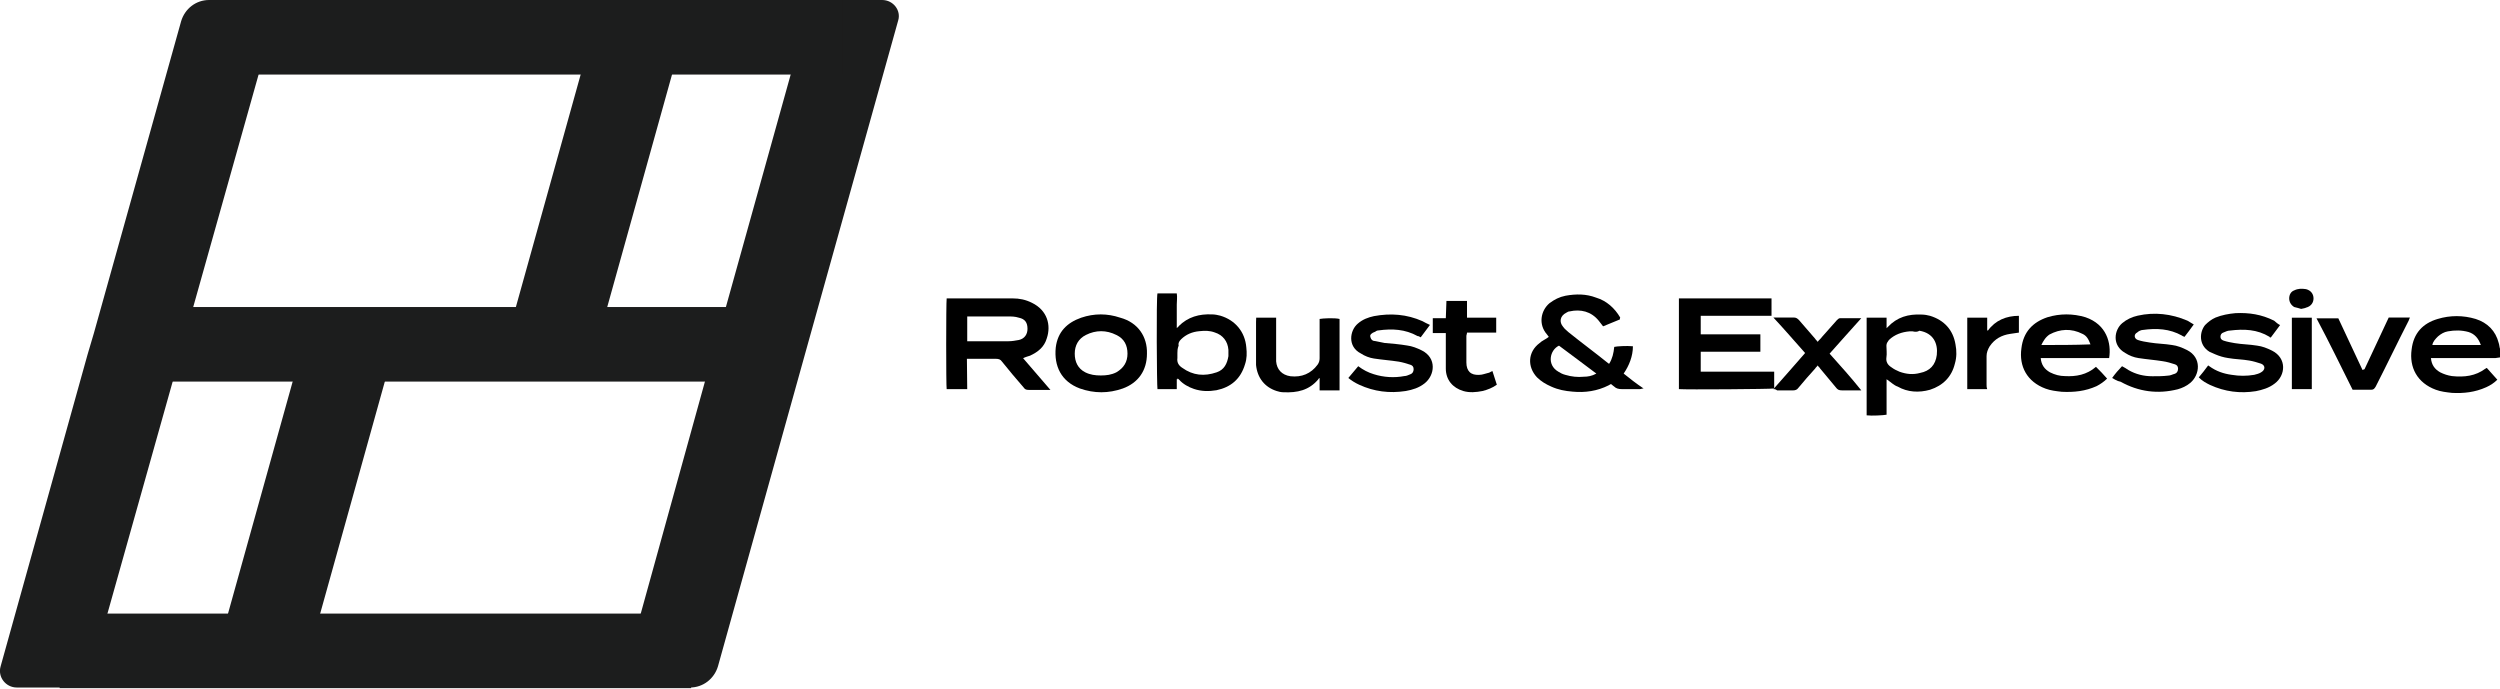
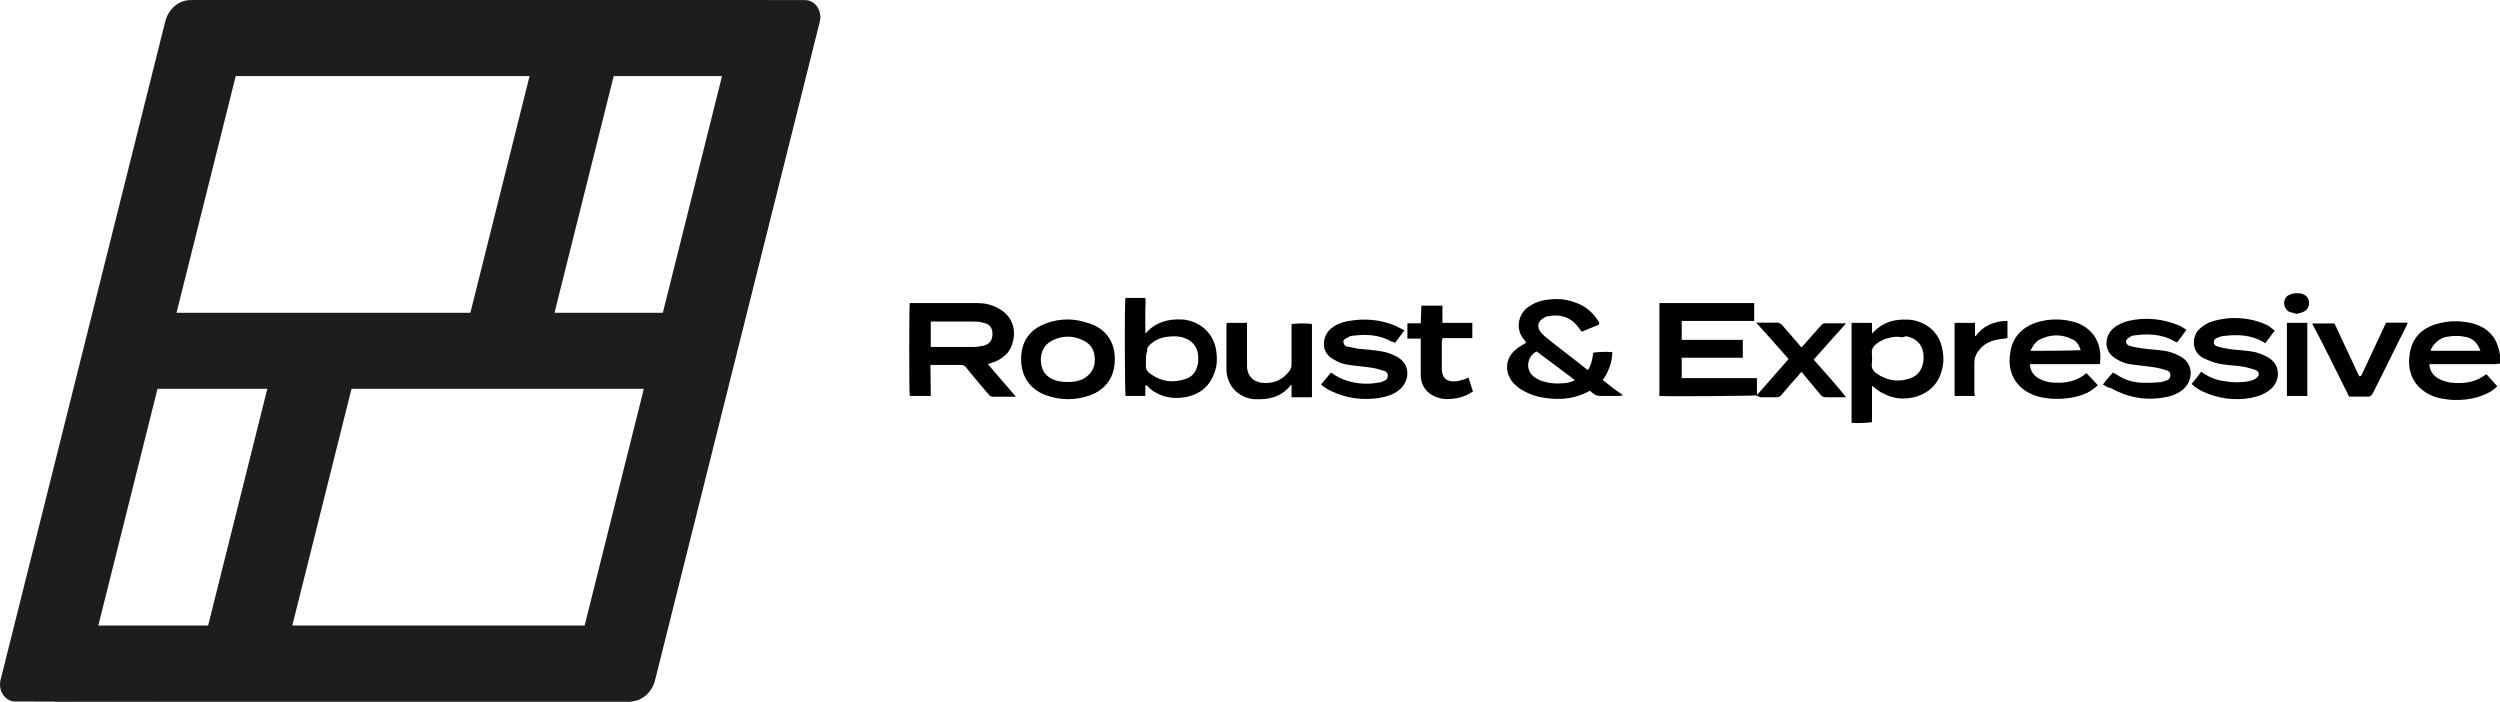
- <svg xmlns="http://www.w3.org/2000/svg" version="1.1" id="レイヤー_1" x="0px" y="0px" viewBox="0 0 1592.7 438.4" style="enable-background:new 0 0 1592.7 438.4;" xml:space="preserve">
-   <style type="text/css">
- 	.st0{fill:#1C1D1D;}
- </style>
-   <g id="a">
- </g>
+ <svg xmlns="http://www.w3.org/2000/svg" id="_イヤー_1" viewBox="0 0 1555.7 436.59">
+   <defs>
+     <style>.cls-1{fill:#1c1d1d;}</style>
+   </defs>
  <g id="b">
    <g id="c">
      <g>
-         <path d="M1592.7,227.7c-0.8,0-2,0.4-2.8,0.4c-12.7,0-25.7,0-38.4,0h-2.8c0.4,4.4,2.4,7.1,5.9,9.1c2.4,1.2,4.8,2,7.5,2.4     c7.9,0.8,15,0,21.4-4.8c0.4,0,0.4-0.4,0.8-0.4l6.7,7.5c-2,2-4.4,3.6-7.1,4.8c-7.1,3.2-14.3,4-21.8,3.6c-3.6-0.4-7.1-0.8-10.3-2     c-11.9-4.4-17-14.3-15.4-25.7c1.2-10.3,7.1-16.6,16.6-19.4c7.9-2.4,16.2-2.4,24.2,0c7.5,2.4,12.7,7.5,14.7,15.4     c0.4,1.2,0.4,2.4,0.8,3.6L1592.7,227.7L1592.7,227.7z M1580.5,219.8c-1.6-4.4-4-7.1-7.9-8.3c-4.4-1.2-8.7-1.2-13.1-0.4     c-2.4,0.4-4.4,1.6-6.3,3.2c-1.6,1.6-3.2,3.2-3.6,5.5L1580.5,219.8L1580.5,219.8z" />
-         <path d="M616.2,247.9h-13.1c-0.4-1.6-0.4-55,0-57.8c0.4,0,0.8,0,1.2,0c13.5,0,27.3,0,40.8,0c4.4,0,8.3,0.8,12.3,2.8     c9.9,4.8,12.3,14.3,9.5,22.6c-1.6,5.5-5.5,8.7-10.7,11.1c-1.2,0.4-2.8,0.8-4.4,1.6c5.9,6.7,11.5,13.5,17.4,20.2     c-1.2,0-1.6,0-2.4,0c-4,0-7.9,0-11.5,0c-1.6,0-2.4-0.4-3.2-1.6c-4.8-5.5-9.5-11.1-13.9-16.6c-0.8-1.2-2-1.6-3.6-1.6     c-5.5,0-11.1,0-16.2,0h-2.4L616.2,247.9L616.2,247.9z M616.2,217.4c0.8,0,1.2,0,1.6,0c8.3,0,16.2,0,24.6,0c2.4,0,4.4-0.4,6.7-0.8     c3.6-0.8,5.5-3.6,5.5-7.1c0-4-1.6-6.3-5.5-7.1c-2.4-0.8-4.8-0.8-7.1-0.8c-7.9,0-15.4,0-23.4,0h-2.4L616.2,217.4L616.2,217.4z" />
-         <path d="M1069.6,247.9v-57.8h59v11.1c-2.8,0-5.9,0-8.7,0c-3.2,0-6.3,0-9.1,0h-27.3V213h38v11.1c-3.2,0-6.3,0-9.5,0     c-3.2,0-6.3,0-9.5,0h-19v12.7c7.9,0,15.4,0,23.4,0c7.5,0,15.4,0,23.4,0v10.7C1127.4,247.9,1074.4,248.3,1069.6,247.9     L1069.6,247.9z" />
-         <path d="M1032,203.5l-10.7,4.4c-0.8-1.2-2-2.4-2.8-3.6c-4.8-5.9-11.5-7.5-18.6-5.9c-0.8,0-1.2,0.4-2,0.8c-4,2-4.8,5.9-2,9.1     c0.8,1.2,2,2,3.2,3.2c8.3,6.7,17,13.1,25.3,19.8c0,0,0.4,0.4,0.8,0.4c2-3.2,2.8-6.7,3.2-10.7c1.6-0.4,7.9-0.8,11.9-0.4     c0,6.3-2.4,12.3-5.9,17.4c4,3.2,7.9,6.3,12.7,9.5c-1.2,0-1.6,0.4-2.4,0.4c-4,0-7.5,0-11.5,0c-2,0-3.6-0.4-4.8-1.6     c-0.4-0.4-1.2-0.8-2-1.6c-0.4,0-0.8,0.4-1.6,0.8c-7.1,3.6-15,4.8-23,4c-4.8-0.4-9.1-1.2-13.5-3.2c-3.6-1.6-6.3-3.2-9.1-5.9     c-6.3-6.7-5.9-16.2,1.6-21.8c1.6-1.6,4-2.4,5.9-4c-0.4-0.4-0.8-1.2-1.2-1.6c-5.5-6.3-4-15,1.6-19.8c3.2-2.4,6.3-4,10.3-4.8     c6.7-1.2,13.1-1.2,19.4,1.2c6.7,2,11.9,6.7,15.4,12.7C1032,202.8,1032,202.8,1032,203.5z M1017,238c-7.9-5.9-15.8-11.9-23.8-17.8     c-5.9,2.8-7.9,12.3-0.4,16.6c1.2,0.8,2.8,1.6,4.4,2c4,1.2,7.9,1.6,11.9,1.2C1011.4,240,1014.2,239.6,1017,238L1017,238z" />
-         <path d="M1201.9,241.6v22.6c-2,0.4-9.5,0.8-12.7,0.4v-62.2h12.7v6.7c0.4-0.4,0.8-0.8,0.8-0.8c5.9-6.3,13.1-8.3,21.4-7.9     c2,0,4,0.4,5.5,0.8c9.1,2.8,14.7,9.1,16.2,18.2c0.8,4,0.8,8.3-0.4,12.3c-2,8.3-7.5,13.9-15.8,16.6c-7.1,2-14.3,1.6-20.6-2     C1206.6,245.5,1204.7,243.5,1201.9,241.6L1201.9,241.6z M1218.5,211.1L1218.5,211.1c-0.8,0-1.6,0-2,0c-4.8,0.4-9.5,2-13.1,5.5     c-0.8,1.2-1.6,2-1.6,3.6c0,2.4,0.4,5.1,0,7.5c-0.4,2.8,0.8,4.8,3.2,6.3c1.6,1.2,3.2,2,5.1,2.8c4.4,1.6,8.7,2,13.1,0.8     c6.3-1.2,9.9-5.1,10.7-11.5c0.8-7.1-2-13.9-11.1-15.4C1221.7,211.5,1220.1,211.5,1218.5,211.1z" />
-         <path d="M749.7,241.6v6.3h-12.3c-0.4-1.6-0.8-58.2,0-61h12.3c0.4,2.4,0,4.8,0,7.1c0,2.4,0,5.1,0,7.5v7.5c0.8-0.8,1.2-0.8,1.2-1.2     c5.9-5.9,13.1-7.9,21.4-7.5c1.6,0,3.6,0.4,5.1,0.8c9.5,2.8,15.8,10.3,16.6,20.2c0.4,3.6,0.4,7.1-0.8,10.7     c-2.8,9.5-9.1,14.7-18.2,16.6c-4.8,0.8-9.5,0.8-14.3-0.8c-3.6-1.2-7.1-3.2-9.5-5.9c-0.4-0.4-0.8-0.8-1.2-0.8     C750.5,241.6,750.5,241.6,749.7,241.6L749.7,241.6z M750.1,224.9c0,1.2,0,2.4,0,3.2c-0.4,2.8,0.8,4.8,3.2,6.3     c6.7,4.8,13.9,5.5,21.8,2.8c4.8-1.6,6.7-5.5,7.5-10.3c0-1.2,0-2.4,0-4c-0.4-5.5-3.6-9.5-8.7-11.1c-3.2-1.2-6.3-1.2-9.9-0.8     c-4.4,0.4-8.3,2-11.5,5.1c-1.2,1.2-2,2.4-1.6,4C750.1,222.2,750.1,223.7,750.1,224.9L750.1,224.9z" />
-         <path d="M1343.7,228.1h-43.6c0.4,4.4,2.4,7.1,5.9,9.1c3.2,1.6,6.3,2.4,9.5,2.4c7.1,0.4,13.9-0.8,19.8-5.9     c2.4,2.4,4.8,4.8,7.1,7.5c-2,2-4.4,3.6-6.7,4.8c-7.1,3.2-14.3,4-22.2,3.6c-3.6-0.4-7.1-0.8-10.3-2c-11.9-4.4-17-14.3-15.4-25.7     c1.2-10.3,7.1-16.6,16.6-19.8c7.9-2.4,16.2-2.4,24.2,0C1342.1,206.7,1345.2,218.6,1343.7,228.1L1343.7,228.1z M1300.5,219.8     c10.7,0,21,0,31.3-0.4c-1.2-3.2-2.4-5.5-5.1-6.7c-7.1-3.6-14.3-3.2-21,0.4c-1.2,0.8-2.4,2-3.2,3.2     C1301.7,217.4,1301.3,218.2,1300.5,219.8z" />
-         <path d="M730.7,225.3c0,10.7-5.5,18.6-15.4,22.2c-9.1,3.2-18.2,3.2-27.3,0c-11.9-4.4-16.6-14.3-15.4-26.1     c1.2-9.9,7.1-15.8,16.2-19c8.3-2.8,16.6-2.8,24.9,0C725.1,205.5,731,214.6,730.7,225.3L730.7,225.3z M701.3,239.2     c3.6,0,6.7-0.4,9.9-2c4.8-2.8,7.1-6.7,7.1-11.9s-2-9.5-7.1-11.9c-6.3-3.2-13.1-3.2-19.4,0c-4.8,2.4-7.1,6.7-7.1,11.9     s2,9.5,6.7,11.9C694.6,238.8,697.8,239.2,701.3,239.2L701.3,239.2z" />
-         <path d="M1345.6,240.8c2-2.8,4-5.1,6.3-7.5c1.6,0.8,2.8,1.6,4,2.4c4.8,2.8,9.9,4,15.4,4c3.2,0,6.7,0,9.9-0.4     c1.6,0,2.8-0.8,4.4-1.2c1.2-0.4,2-1.6,2-3.2c0-1.6-0.8-2.4-2-2.8c-2.4-0.8-5.1-1.6-7.9-2c-5.1-0.8-10.3-1.2-15.4-2     c-2.8-0.4-5.9-1.6-8.3-3.2c-8.7-4.8-7.1-14.7-2-19c2.8-2.4,6.3-4,9.9-4.8c10.7-2.4,21.4-1.2,31.7,3.2c1.2,0.8,2.8,1.6,4,2.4     c-2,2.8-4,5.5-5.9,7.9c-0.8-0.4-1.2-0.4-1.6-0.8c-7.9-4.4-16.2-4.8-24.9-3.6c-1.2,0-2.8,0.8-3.6,1.6c-2.4,1.2-2,4,0.4,4.8     c2.4,0.8,4.8,1.2,7.5,1.6c4.8,0.8,9.5,0.8,14.3,1.6c3.2,0.4,6.3,1.6,9.5,3.2c9.5,4.8,8.3,15.8,2,21c-2.4,2-5.1,3.2-7.9,4     c-12.7,3.2-24.9,1.6-36.4-4.8C1348.4,242.7,1347.2,241.6,1345.6,240.8L1345.6,240.8z" />
-         <path d="M859,240.8l6.3-7.5c3.2,2.4,6.3,4,9.9,5.1c6.3,2,13.1,2.4,19.4,1.2c1.6,0,2.8-0.8,4-1.2c1.2-0.4,2-1.6,2-3.2     c0-1.6-0.8-2.4-2-2.8c-2.4-0.8-5.1-1.6-7.5-2c-5.1-0.8-10.7-1.2-15.8-2c-2.8-0.4-5.9-1.6-8.3-3.2c-8.7-4.4-7.1-14.7-2-19     c3.2-2.8,6.7-4,10.3-4.8c10.7-2,21-1.2,30.9,3.2c1.6,0.8,2.8,1.6,4.8,2.4l-5.9,7.9c-0.8-0.4-1.2-0.8-2-0.8     c-7.9-4.4-16.2-4.8-24.9-3.6c-0.8,0-1.6,0.4-2,0.8c-2.4,0.8-3.6,2-3.2,3.2c0.4,2,1.6,2.8,3.2,2.8c2,0.4,4,0.8,5.9,1.2     c4.8,0.4,9.5,0.8,14.3,1.6c3.2,0.4,6.3,1.6,9.5,3.2c9.5,4.8,8.3,15.8,1.6,21c-3.6,2.8-7.5,4-11.9,4.8c-10.3,1.6-20.2,0.4-29.7-4     C863.3,243.9,860.9,242.4,859,240.8L859,240.8z" />
-         <path d="M1452.6,207.1l-5.9,7.9c-0.4,0-0.8,0-0.8-0.4c-7.9-4.8-16.2-5.1-25.3-4c-1.6,0-2.8,0.8-4,1.2c-1.2,0.4-2,1.2-2,2.8     c0,1.2,0.8,2,2,2.4c2.4,0.8,4.8,1.2,7.1,1.6c4.8,0.8,9.5,0.8,14.3,1.6c3.2,0.4,6.3,1.6,9.5,3.2c9.5,4.8,8.7,15.8,1.6,21     c-3.6,2.8-7.9,4-11.9,4.8c-9.9,1.6-19.8,0.4-29.3-4c-2.4-1.2-4.8-2.4-7.1-4.8c2-2.4,4-4.8,5.9-7.5c0.4,0,0.4,0,0.8,0.4     c4.4,3.2,9.1,4.8,14.3,5.5c4.8,0.8,9.5,0.8,14.3,0c1.6-0.4,3.2-0.8,4.4-1.6c2.8-1.6,2.8-4.4,0-5.5c-2.4-0.8-5.1-1.6-7.5-2     c-4.4-0.8-9.1-0.8-13.5-1.6c-2.8-0.4-5.5-1.2-8.3-2.4c-1.2-0.4-2.4-1.2-3.6-1.6c-7.1-4.4-6.3-12.7-2.8-17c2-2,4-3.6,6.7-4.8     c4-1.6,8.3-2.4,12.7-2.8c8.7-0.4,16.6,0.8,24.6,4.8C1450.2,205.5,1451,206.3,1452.6,207.1L1452.6,207.1z" />
-         <path d="M800.3,202.4H813v2.8c0,7.1,0,14.3,0,21.4c0,1.2,0,2.4,0,3.6c0.4,5.1,3.6,8.7,9.1,9.5c7.1,0.8,13.1-1.6,17.4-7.5     c0.8-1.2,1.2-2.4,1.2-4c0-7.5,0-15,0-22.6v-2.4c2-0.4,9.5-0.8,12.7,0v45.5h-12.7v-7.9c-0.4,0.4-0.8,0.4-0.8,0.8     c-5.9,7.1-13.5,8.7-22.2,8.3c-1.6,0-3.2-0.4-4.4-0.8c-7.5-2.4-12.3-8.3-13.1-16.6c0-1.2,0-2.4,0-4c0-7.9,0-15.4,0-23.4     L800.3,202.4L800.3,202.4z" />
-         <path d="M1129.8,247.9c7.1-7.9,13.5-15.4,20.2-23c-6.7-7.5-13.1-15-20.2-22.6c0.8,0,1.6,0,2,0c3.6,0,7.1,0,11.1,0     c1.2,0,2,0.4,3.2,1.6c3.6,4,6.7,7.9,10.3,11.9c0.4,0.8,1.2,1.2,1.6,2c0.8-1.2,2-2,2.8-3.2c3.2-3.6,6.3-7.1,9.5-10.7     c0.4-0.4,1.2-1.2,2-1.2c4.4,0,8.3,0,13.5,0c-6.7,7.5-13.5,15-20.2,22.6c6.7,7.5,13.5,15,20.2,23.4c-1.2,0-2,0-2.4,0     c-3.2,0-6.7,0-9.9,0c-2,0-2.8-0.4-4-2c-3.2-4-6.7-7.9-9.9-11.9c-0.4-0.8-1.2-1.2-1.6-2c-0.4,0.8-1.2,1.2-1.6,2     c-3.6,4-7.1,7.9-10.7,12.3c-0.8,1.2-2,1.6-3.2,1.6c-3.6,0-6.7,0-10.3,0C1131,247.9,1130.6,247.9,1129.8,247.9L1129.8,247.9z" />
-         <path d="M921.5,191.7h13.1v10.7h18.6v9.5h-18.6c0,0.8-0.4,1.6-0.4,2c0,5.5,0,11.1,0,17c0,5.5,2.8,8.3,8.3,7.9     c2,0,3.6-0.8,5.5-1.2c0.8,0,1.6-0.8,2.8-1.2l2.8,8.7c-2.8,2-5.9,3.2-9.1,4c-4,0.8-8.3,1.2-12.3,0c-6.7-2-11.1-7.1-11.1-14.3     c0-6.7,0-13.5,0-19.8v-2.8h-8.3v-9.5h8.3L921.5,191.7L921.5,191.7z" />
-         <path d="M1506.4,235.2c5.1-11.1,10.3-21.8,15.4-32.9h13.5c-0.4,0.8-0.4,1.2-0.8,2c-7.1,13.9-13.9,28.1-21,42     c-0.8,1.2-1.2,2-2.8,2c-4,0-7.9,0-11.9,0c-7.5-15-15-30.5-23-45.5h13.9c5.1,11.1,10.3,21.8,15.4,32.9L1506.4,235.2L1506.4,235.2z     " />
-         <path d="M1266,247.9h-12.7v-45.5h12.7v7.9l0.4,0.4c4.8-6.7,11.9-9.5,19.8-9.5v10.7c-2,0.4-3.6,0.4-5.5,0.8     c-5.5,0.8-9.9,3.2-13.1,7.9c-1.2,2-2,4-2,6.3c0,5.9,0,12.3,0,18.2C1265.6,245.9,1265.6,246.7,1266,247.9L1266,247.9z" />
-         <path d="M1460.1,202.4h12.7v45.5h-12.7V202.4z" />
-         <path d="M1466,196.8c-1.2-0.4-2.8-0.8-4.4-1.2c-2-1.2-3.2-3.2-3.2-5.5c0-2.4,1.2-4.4,3.2-5.1c2.4-1.2,4.8-1.2,7.5-0.8     c3.2,0.8,4.8,3.2,4.8,5.9s-1.6,5.1-4.8,5.9C1468.4,196.4,1467.6,196.4,1466,196.8L1466,196.8z" />
-         <path class="st0" d="M562,0c-30.9,0-95.4,0-126.7,0l0,0c-93.5,0.4-209.1,0-302.1,0c-8.3,0-15.4,5.5-17.8,13.5L59.8,212.3l-4,13.5     L0.4,424.5c-2,6.7,3.2,13.5,10.3,13.5c24.9,0,78,0,103.4,0l0,0c97.4,0,229.3,0,325.5,0c8.3,0,15.4-5.5,17.8-13.5     c28.5-102.6,86.3-309.3,114.8-411.4l0,0C574.2,6.7,569.1,0,562,0z M174.3,13.5h39.6l0,0h165.5L324,212.3h-70.1l0,0H118.4     L174.3,13.5z M114.9,225.7h76.4l-55.4,198.8H59L114.9,225.7z M398.8,424.9H264.2l0,0h-69.7l55.4-198.8c44,0,158.8,0,203.9,0     L398.8,424.9z M457.8,212.3h-75.6l55.4-198.8h75.6L457.8,212.3z" />
-         <rect x="85.2" y="195.6" class="st0" width="402.3" height="47.5" />
-         <rect x="134.7" class="st0" width="402.3" height="47.5" />
-         <rect x="38" y="390.9" class="st0" width="402.3" height="47.5" />
+         <path d="M1555.7,226.2c-.8,0-2,.4-2.8,.4h-41.2c.4,4.4,2.4,7.1,5.9,9.1,2.4,1.2,4.8,2,7.5,2.4,7.9,.8,15,0,21.4-4.8,.4,0,.4-.4,.8-.4l6.7,7.5c-2,2-4.4,3.6-7.1,4.8-7.1,3.2-14.3,4-21.8,3.6-3.6-.4-7.1-.8-10.3-2-11.9-4.4-17-14.3-15.4-25.7,1.2-10.3,7.1-16.6,16.6-19.4,7.9-2.4,16.2-2.4,24.2,0,7.5,2.4,12.7,7.5,14.7,15.4,.4,1.2,.4,2.4,.8,3.6v5.5h0Zm-12.2-7.9c-1.6-4.4-4-7.1-7.9-8.3-4.4-1.2-8.7-1.2-13.1-.4-2.4,.4-4.4,1.6-6.3,3.2-1.6,1.6-3.2,3.2-3.6,5.5h30.9Z" />
+         <path d="M579.2,246.4h-13.1c-.4-1.6-.4-55,0-57.8h42c4.4,0,8.3,.8,12.3,2.8,9.9,4.8,12.3,14.3,9.5,22.6-1.6,5.5-5.5,8.7-10.7,11.1-1.2,.4-2.8,.8-4.4,1.6,5.9,6.7,11.5,13.5,17.4,20.2h-13.9c-1.6,0-2.4-.4-3.2-1.6-4.8-5.5-9.5-11.1-13.9-16.6-.8-1.2-2-1.6-3.6-1.6h-18.6l.2,19.3h0Zm0-30.5h26.2c2.4,0,4.4-.4,6.7-.8,3.6-.8,5.5-3.6,5.5-7.1,0-4-1.6-6.3-5.5-7.1-2.4-.8-4.8-.8-7.1-.8h-25.8v15.8h0Z" />
+         <path d="M1032.6,246.4v-57.8h59v11.1h-45.1v11.8h38v11.1h-38v12.7h46.8v10.7c-2.9,.4-55.9,.8-60.7,.4h0Z" />
+         <path d="M995,202l-10.7,4.4c-.8-1.2-2-2.4-2.8-3.6-4.8-5.9-11.5-7.5-18.6-5.9-.8,0-1.2,.4-2,.8-4,2-4.8,5.9-2,9.1,.8,1.2,2,2,3.2,3.2,8.3,6.7,17,13.1,25.3,19.8,0,0,.4,.4,.8,.4,2-3.2,2.8-6.7,3.2-10.7,1.6-.4,7.9-.8,11.9-.4,0,6.3-2.4,12.3-5.9,17.4,4,3.2,7.9,6.3,12.7,9.5-1.2,0-1.6,.4-2.4,.4h-11.5c-2,0-3.6-.4-4.8-1.6-.4-.4-1.2-.8-2-1.6-.4,0-.8,.4-1.6,.8-7.1,3.6-15,4.8-23,4-4.8-.4-9.1-1.2-13.5-3.2-3.6-1.6-6.3-3.2-9.1-5.9-6.3-6.7-5.9-16.2,1.6-21.8,1.6-1.6,4-2.4,5.9-4-.4-.4-.8-1.2-1.2-1.6-5.5-6.3-4-15,1.6-19.8,3.2-2.4,6.3-4,10.3-4.8,6.7-1.2,13.1-1.2,19.4,1.2,6.7,2,11.9,6.7,15.4,12.7q-.2,.5-.2,1.2Zm-15,34.5c-7.9-5.9-15.8-11.9-23.8-17.8-5.9,2.8-7.9,12.3-.4,16.6,1.2,.8,2.8,1.6,4.4,2,4,1.2,7.9,1.6,11.9,1.2,2.3,0,5.1-.4,7.9-2h0Z" />
+         <path d="M1164.9,240.1v22.6c-2,.4-9.5,.8-12.7,.4v-62.2h12.7v6.7l.8-.8c5.9-6.3,13.1-8.3,21.4-7.9,2,0,4,.4,5.5,.8,9.1,2.8,14.7,9.1,16.2,18.2,.8,4,.8,8.3-.4,12.3-2,8.3-7.5,13.9-15.8,16.6-7.1,2-14.3,1.6-20.6-2-2.4-.8-4.3-2.8-7.1-4.7h0Zm16.6-30.5h-2c-4.8,.4-9.5,2-13.1,5.5-.8,1.2-1.6,2-1.6,3.6,0,2.4,.4,5.1,0,7.5-.4,2.8,.8,4.8,3.2,6.3,1.6,1.2,3.2,2,5.1,2.8,4.4,1.6,8.7,2,13.1,.8,6.3-1.2,9.9-5.1,10.7-11.5,.8-7.1-2-13.9-11.1-15.4-1.1,.8-2.7,.8-4.3,.4Z" />
+         <path d="M712.7,240.1v6.3h-12.3c-.4-1.6-.8-58.2,0-61h12.3c.4,2.4,0,4.8,0,7.1v15c.8-.8,1.2-.8,1.2-1.2,5.9-5.9,13.1-7.9,21.4-7.5,1.6,0,3.6,.4,5.1,.8,9.5,2.8,15.8,10.3,16.6,20.2,.4,3.6,.4,7.1-.8,10.7-2.8,9.5-9.1,14.7-18.2,16.6-4.8,.8-9.5,.8-14.3-.8-3.6-1.2-7.1-3.2-9.5-5.9-.4-.4-.8-.8-1.2-.8q.5,.5-.3,.5h0Zm.4-16.7v3.2c-.4,2.8,.8,4.8,3.2,6.3,6.7,4.8,13.9,5.5,21.8,2.8,4.8-1.6,6.7-5.5,7.5-10.3v-4c-.4-5.5-3.6-9.5-8.7-11.1-3.2-1.2-6.3-1.2-9.9-.8-4.4,.4-8.3,2-11.5,5.1-1.2,1.2-2,2.4-1.6,4-.8,2.1-.8,3.6-.8,4.8h0Z" />
+         <path d="M1306.7,226.6h-43.6c.4,4.4,2.4,7.1,5.9,9.1,3.2,1.6,6.3,2.4,9.5,2.4,7.1,.4,13.9-.8,19.8-5.9,2.4,2.4,4.8,4.8,7.1,7.5-2,2-4.4,3.6-6.7,4.8-7.1,3.2-14.3,4-22.2,3.6-3.6-.4-7.1-.8-10.3-2-11.9-4.4-17-14.3-15.4-25.7,1.2-10.3,7.1-16.6,16.6-19.8,7.9-2.4,16.2-2.4,24.2,0,13.5,4.6,16.6,16.5,15.1,26h0Zm-43.2-8.3c10.7,0,21,0,31.3-.4-1.2-3.2-2.4-5.5-5.1-6.7-7.1-3.6-14.3-3.2-21,.4-1.2,.8-2.4,2-3.2,3.2-.8,1.1-1.2,1.9-2,3.5Z" />
+         <path d="M693.7,223.8c0,10.7-5.5,18.6-15.4,22.2-9.1,3.2-18.2,3.2-27.3,0-11.9-4.4-16.6-14.3-15.4-26.1,1.2-9.9,7.1-15.8,16.2-19,8.3-2.8,16.6-2.8,24.9,0,11.4,3.1,17.3,12.2,17,22.9h0Zm-29.4,13.9c3.6,0,6.7-.4,9.9-2,4.8-2.8,7.1-6.7,7.1-11.9s-2-9.5-7.1-11.9c-6.3-3.2-13.1-3.2-19.4,0-4.8,2.4-7.1,6.7-7.1,11.9s2,9.5,6.7,11.9c3.2,1.6,6.4,2,9.9,2h0Z" />
+         <path d="M1308.6,239.3c2-2.8,4-5.1,6.3-7.5,1.6,.8,2.8,1.6,4,2.4,4.8,2.8,9.9,4,15.4,4,3.2,0,6.7,0,9.9-.4,1.6,0,2.8-.8,4.4-1.2,1.2-.4,2-1.6,2-3.2s-.8-2.4-2-2.8c-2.4-.8-5.1-1.6-7.9-2-5.1-.8-10.3-1.2-15.4-2-2.8-.4-5.9-1.6-8.3-3.2-8.7-4.8-7.1-14.7-2-19,2.8-2.4,6.3-4,9.9-4.8,10.7-2.4,21.4-1.2,31.7,3.2,1.2,.8,2.8,1.6,4,2.4-2,2.8-4,5.5-5.9,7.9-.8-.4-1.2-.4-1.6-.8-7.9-4.4-16.2-4.8-24.9-3.6-1.2,0-2.8,.8-3.6,1.6-2.4,1.2-2,4,.4,4.8s4.8,1.2,7.5,1.6c4.8,.8,9.5,.8,14.3,1.6,3.2,.4,6.3,1.6,9.5,3.2,9.5,4.8,8.3,15.8,2,21-2.4,2-5.1,3.2-7.9,4-12.7,3.2-24.9,1.6-36.4-4.8-2.6-.5-3.8-1.6-5.4-2.4h0Z" />
+         <path d="M822,239.3l6.3-7.5c3.2,2.4,6.3,4,9.9,5.1,6.3,2,13.1,2.4,19.4,1.2,1.6,0,2.8-.8,4-1.2s2-1.6,2-3.2-.8-2.4-2-2.8c-2.4-.8-5.1-1.6-7.5-2-5.1-.8-10.7-1.2-15.8-2-2.8-.4-5.9-1.6-8.3-3.2-8.7-4.4-7.1-14.7-2-19,3.2-2.8,6.7-4,10.3-4.8,10.7-2,21-1.2,30.9,3.2,1.6,.8,2.8,1.6,4.8,2.4l-5.9,7.9c-.8-.4-1.2-.8-2-.8-7.9-4.4-16.2-4.8-24.9-3.6-.8,0-1.6,.4-2,.8-2.4,.8-3.6,2-3.2,3.2,.4,2,1.6,2.8,3.2,2.8,2,.4,4,.8,5.9,1.2,4.8,.4,9.5,.8,14.3,1.6,3.2,.4,6.3,1.6,9.5,3.2,9.5,4.8,8.3,15.8,1.6,21-3.6,2.8-7.5,4-11.9,4.8-10.3,1.6-20.2,.4-29.7-4-2.6-1.2-5-2.7-6.9-4.3h0Z" />
+         <path d="M1415.6,205.6l-5.9,7.9c-.4,0-.8,0-.8-.4-7.9-4.8-16.2-5.1-25.3-4-1.6,0-2.8,.8-4,1.2s-2,1.2-2,2.8c0,1.2,.8,2,2,2.4,2.4,.8,4.8,1.2,7.1,1.6,4.8,.8,9.5,.8,14.3,1.6,3.2,.4,6.3,1.6,9.5,3.2,9.5,4.8,8.7,15.8,1.6,21-3.6,2.8-7.9,4-11.9,4.8-9.9,1.6-19.8,.4-29.3-4-2.4-1.2-4.8-2.4-7.1-4.8,2-2.4,4-4.8,5.9-7.5q.4,0,.8,.4c4.4,3.2,9.1,4.8,14.3,5.5,4.8,.8,9.5,.8,14.3,0,1.6-.4,3.2-.8,4.4-1.6,2.8-1.6,2.8-4.4,0-5.5-2.4-.8-5.1-1.6-7.5-2-4.4-.8-9.1-.8-13.5-1.6-2.8-.4-5.5-1.2-8.3-2.4-1.2-.4-2.4-1.2-3.6-1.6-7.1-4.4-6.3-12.7-2.8-17,2-2,4-3.6,6.7-4.8,4-1.6,8.3-2.4,12.7-2.8,8.7-.4,16.6,.8,24.6,4.8,1.4,1.2,2.2,2,3.8,2.8h0Z" />
+         <path d="M763.3,200.9h12.7v27.8c.4,5.1,3.6,8.7,9.1,9.5,7.1,.8,13.1-1.6,17.4-7.5,.8-1.2,1.2-2.4,1.2-4v-25c2-.4,9.5-.8,12.7,0v45.5h-12.7v-7.9c-.4,.4-.8,.4-.8,.8-5.9,7.1-13.5,8.7-22.2,8.3-1.6,0-3.2-.4-4.4-.8-7.5-2.4-12.3-8.3-13.1-16.6v-27.4l.1-2.7h0Z" />
+         <path d="M1092.8,246.4c7.1-7.9,13.5-15.4,20.2-23-6.7-7.5-13.1-15-20.2-22.6h13.1c1.2,0,2,.4,3.2,1.6,3.6,4,6.7,7.9,10.3,11.9,.4,.8,1.2,1.2,1.6,2,.8-1.2,2-2,2.8-3.2,3.2-3.6,6.3-7.1,9.5-10.7,.4-.4,1.2-1.2,2-1.2h13.5c-6.7,7.5-13.5,15-20.2,22.6,6.7,7.5,13.5,15,20.2,23.4h-12.3c-2,0-2.8-.4-4-2-3.2-4-6.7-7.9-9.9-11.9-.4-.8-1.2-1.2-1.6-2-.4,.8-1.2,1.2-1.6,2-3.6,4-7.1,7.9-10.7,12.3-.8,1.2-2,1.6-3.2,1.6h-10.3c-1.2-.8-1.6-.8-2.4-.8h0Z" />
+         <path d="M884.5,190.2h13.1v10.7h18.6v9.5h-18.6c0,.8-.4,1.6-.4,2v17c0,5.5,2.8,8.3,8.3,7.9,2,0,3.6-.8,5.5-1.2,.8,0,1.6-.8,2.8-1.2l2.8,8.7c-2.8,2-5.9,3.2-9.1,4-4,.8-8.3,1.2-12.3,0-6.7-2-11.1-7.1-11.1-14.3v-22.6h-8.3v-9.5h8.3l.4-11h0Z" />
+         <path d="M1469.4,233.7c5.1-11.1,10.3-21.8,15.4-32.9h13.5c-.4,.8-.4,1.2-.8,2-7.1,13.9-13.9,28.1-21,42-.8,1.2-1.2,2-2.8,2h-11.9c-7.5-15-15-30.5-23-45.5h13.9c5.1,11.1,10.3,21.8,15.4,32.9l1.3-.5h0Z" />
+         <path d="M1229,246.4h-12.7v-45.5h12.7v7.9l.4,.4c4.8-6.7,11.9-9.5,19.8-9.5v10.7c-2,.4-3.6,.4-5.5,.8-5.5,.8-9.9,3.2-13.1,7.9-1.2,2-2,4-2,6.3v18.2c0,.8,0,1.6,.4,2.8h0Z" />
+         <path d="M1423.1,200.9h12.7v45.5h-12.7v-45.5Z" />
+         <path d="M1429,195.3c-1.2-.4-2.8-.8-4.4-1.2-2-1.2-3.2-3.2-3.2-5.5s1.2-4.4,3.2-5.1c2.4-1.2,4.8-1.2,7.5-.8,3.2,.8,4.8,3.2,4.8,5.9s-1.6,5.1-4.8,5.9c-.7,.4-1.5,.4-3.1,.8h0Z" />
+         <path class="cls-1" d="M501.04,.05h-113.12v-.02c-83.44,.21-186.56-.15-269.29,0-7.36,0-13.83,5.48-15.81,13.4L53.26,211.57l-3.36,13.43L.35,423.11c-1.69,6.75,2.85,13.43,9.12,13.43,22.25,.18,69.56-.13,92.08,0v.02c86.87-.09,204.33,.07,290.31,0,7.37,0,13.83-5.48,15.81-13.4,25.48-102.07,77.04-307.91,102.47-409.69h0c1.68-6.73-2.85-13.4-9.11-13.4ZM155.17,13.44h35.22v.02h147.62l-49.55,198.13h-62.13v-.02H105.61L155.17,13.44Zm-52.91,211.56h68.33l-49.55,198.11H52.71l49.55-198.11Zm253.07,198.12H173.42s49.55-198.1,49.55-198.11h181.91l-49.55,198.11Zm52.91-211.54h-67.42L390.36,13.45h67.42l-49.55,198.13Z" />
+         <rect class="cls-1" x="75.84" y="194.64" width="358.81" height="47.3" />
+         <rect class="cls-1" x="120.08" y=".04" width="358.81" height="47.3" />
+         <rect class="cls-1" x="33.91" y="389.25" width="358.81" height="47.3" />
      </g>
    </g>
  </g>
</svg>
